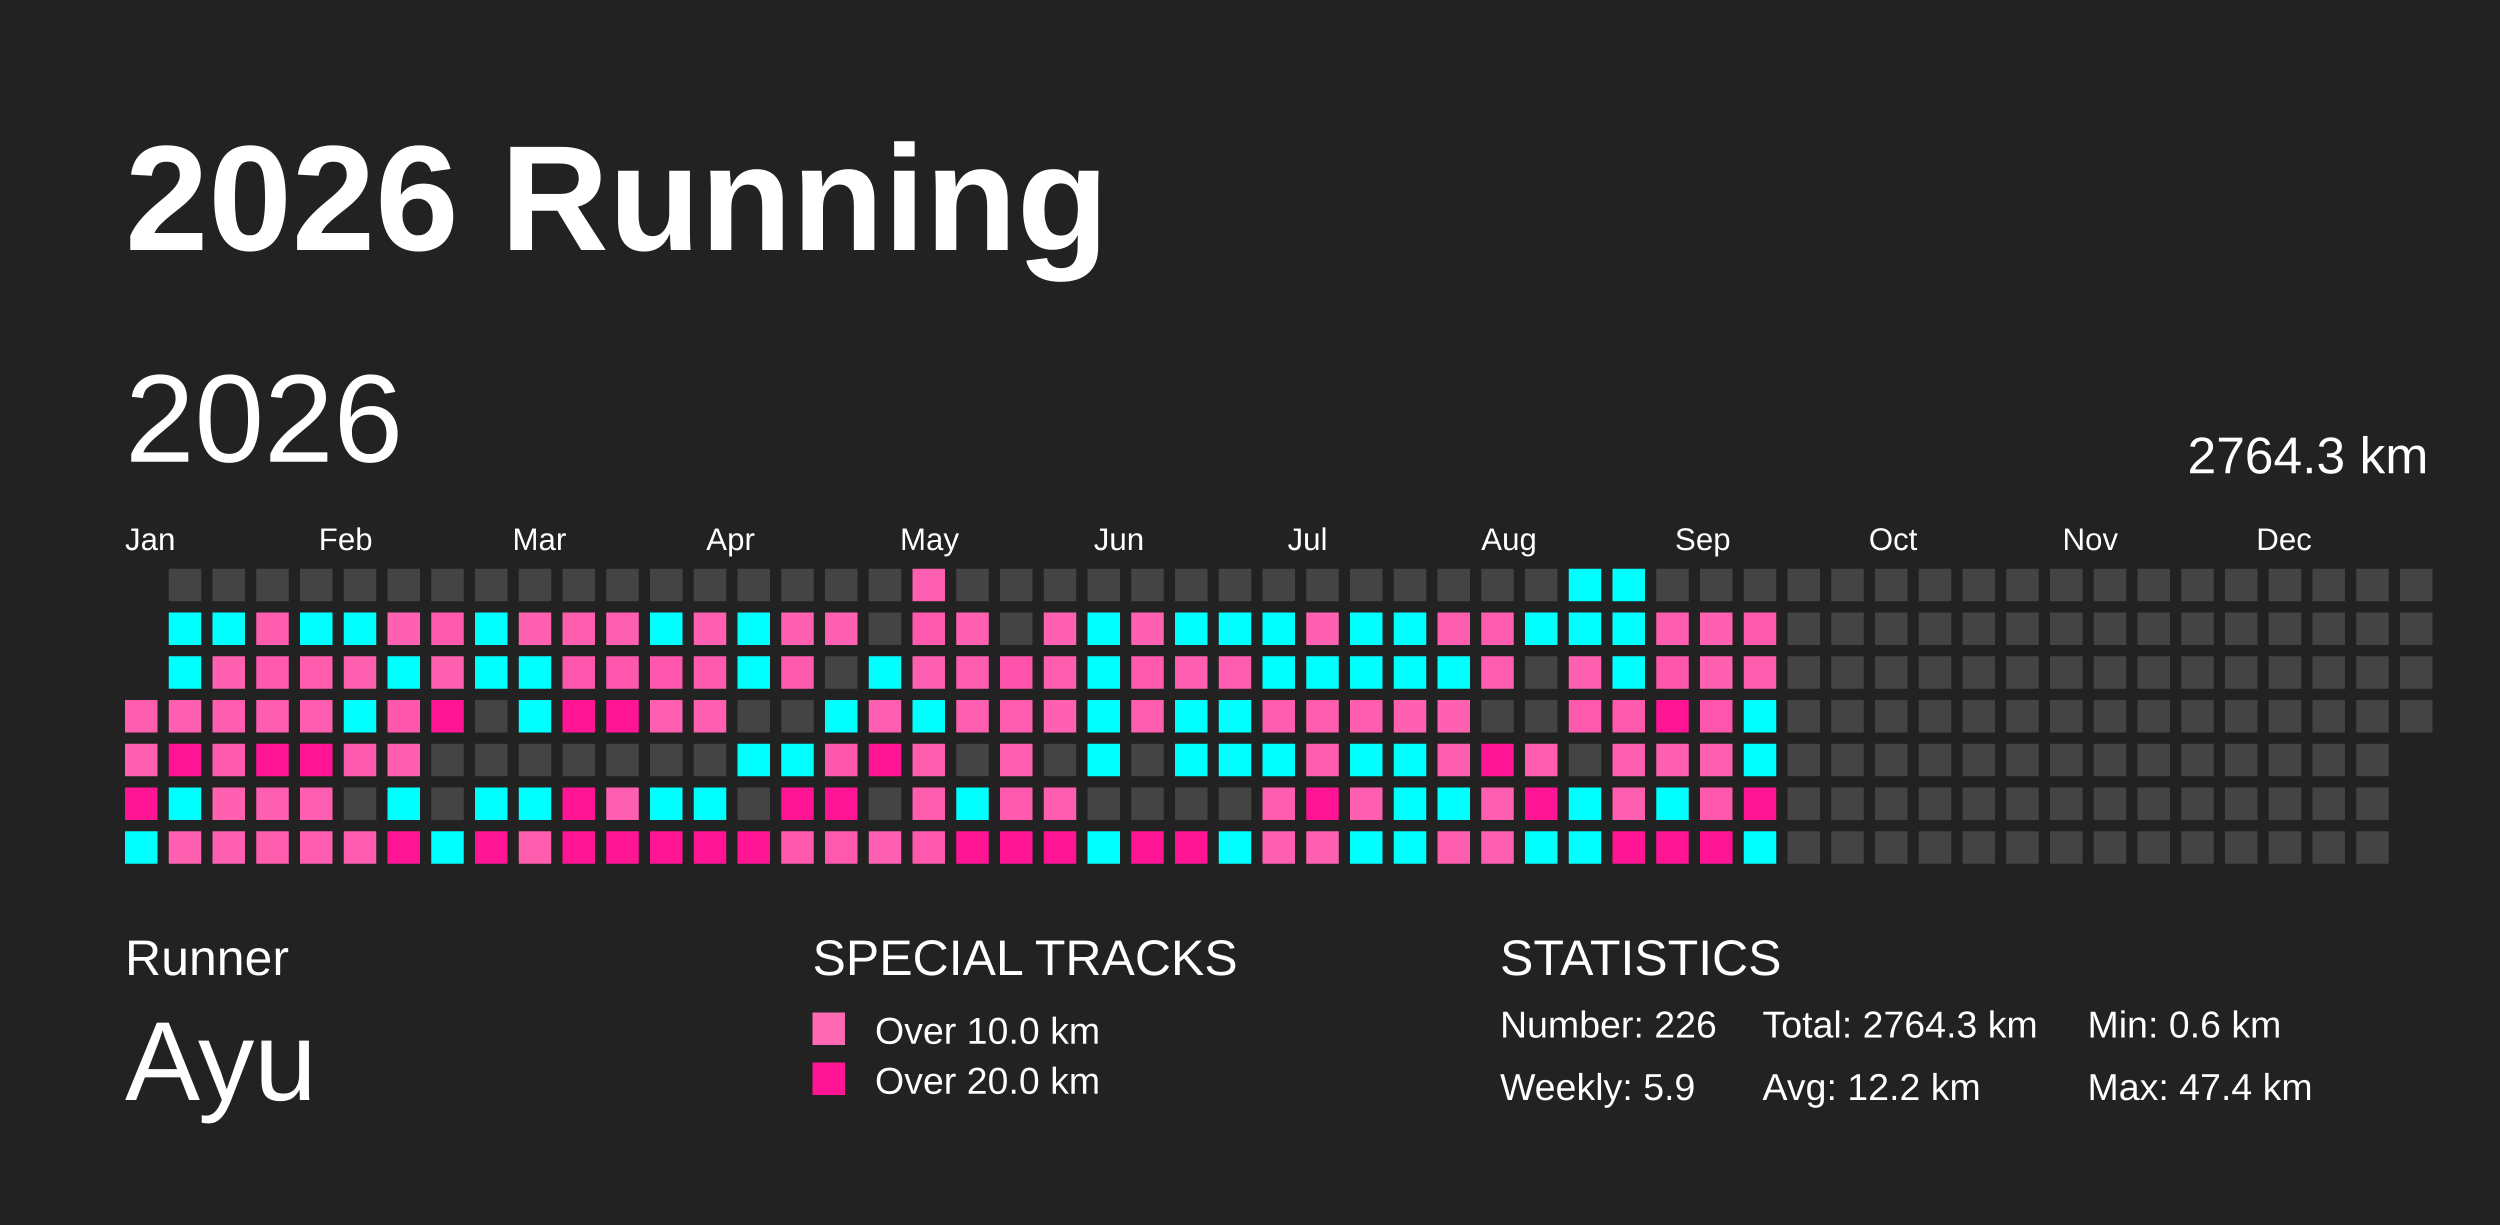
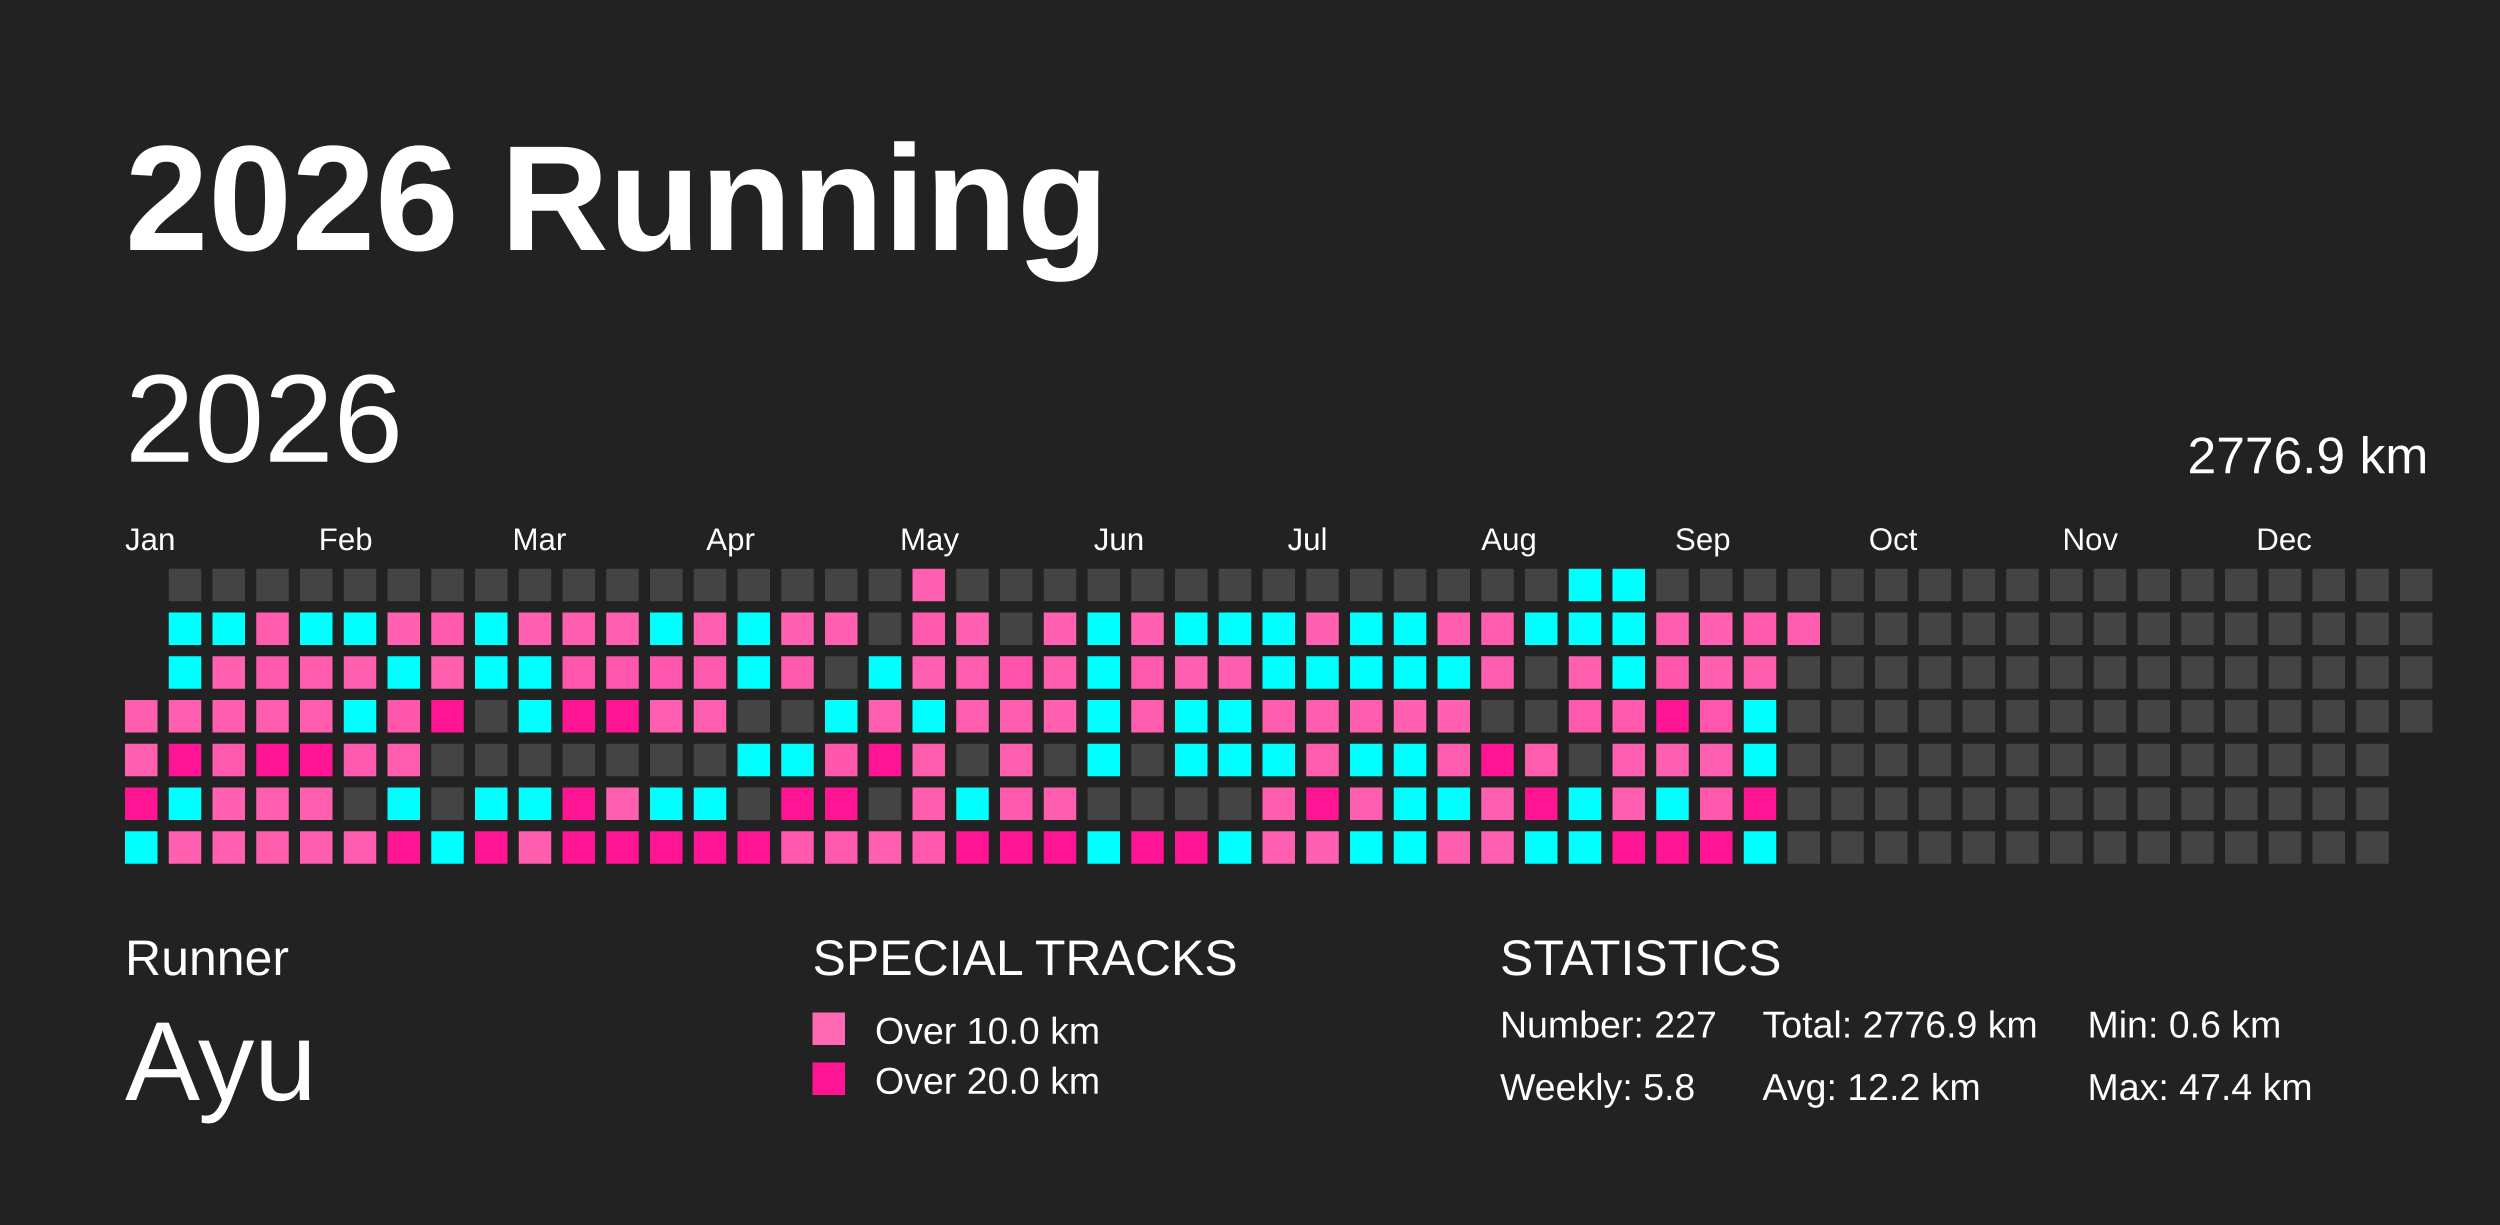
<svg xmlns="http://www.w3.org/2000/svg" baseProfile="full" height="98mm" version="1.1" viewBox="0,0,200,98" width="200mm">
  <defs />
  <rect fill="#222222" height="98" width="200" x="0" y="0" />
  <text fill="#FFFFFF" style="font-size:12px; font-family:Arial; font-weight:bold;" x="10" y="20">2026 Running</text>
  <text fill="#FFFFFF" style="font-size:4px; font-family:Arial" x="10" y="78">Runner</text>
  <text fill="#FFFFFF" style="font-size:9px; font-family:Arial" x="10" y="88">Ayu</text>
  <text fill="#FFFFFF" style="font-size:4px; font-family:Arial" x="65" y="78">SPECIAL TRACKS</text>
  <rect fill="#ff69b4" height="2.6" width="2.6" x="65" y="81" />
  <text fill="#FFFFFF" style="font-size:3px; font-family:Arial" x="70" y="83.5">Over 10.0 km</text>
  <rect fill="#ff1493" height="2.6" width="2.6" x="65" y="85" />
  <text fill="#FFFFFF" style="font-size:3px; font-family:Arial" x="70" y="87.5">Over 20.0 km</text>
  <text fill="#FFFFFF" style="font-size:4px; font-family:Arial" x="120" y="78">STATISTICS</text>
-   <text fill="#FFFFFF" style="font-size:3px; font-family:Arial" x="120" y="83">Number: 226</text>
-   <text fill="#FFFFFF" style="font-size:3px; font-family:Arial" x="120" y="88">Weekly: 5.9</text>
-   <text fill="#FFFFFF" style="font-size:3px; font-family:Arial" x="141" y="83">Total: 2764.3 km</text>
+   <text fill="#FFFFFF" style="font-size:3px; font-family:Arial" x="120" y="83">Number: 227</text>
+   <text fill="#FFFFFF" style="font-size:3px; font-family:Arial" x="120" y="88">Weekly: 5.8</text>
+   <text fill="#FFFFFF" style="font-size:3px; font-family:Arial" x="141" y="83">Total: 2776.9 km</text>
  <text fill="#FFFFFF" style="font-size:3px; font-family:Arial" x="141" y="88">Avg: 12.2 km</text>
  <text fill="#FFFFFF" style="font-size:3px; font-family:Arial" x="167" y="83">Min: 0.6 km</text>
  <text fill="#FFFFFF" style="font-size:3px; font-family:Arial" x="167" y="88">Max: 47.4 km</text>
  <text dominant-baseline="hanging" fill="#FFFFFF" style="font-size:10.0px; font-family:Arial;" x="10" y="30">2026</text>
-   <text dominant-baseline="hanging" fill="#FFFFFF" style="font-size:4.125px; font-family:Arial;" x="175" y="35">2764.3 km</text>
+   <text dominant-baseline="hanging" fill="#FFFFFF" style="font-size:4.125px; font-family:Arial;" x="175" y="35">2776.9 km</text>
  <text fill="#FFFFFF" style="font-size:2.5px; font-family:Arial" x="10.0" y="44">Jan</text>
  <text fill="#FFFFFF" style="font-size:2.5px; font-family:Arial" x="25.5" y="44">Feb</text>
  <text fill="#FFFFFF" style="font-size:2.5px; font-family:Arial" x="41.0" y="44">Mar</text>
  <text fill="#FFFFFF" style="font-size:2.5px; font-family:Arial" x="56.5" y="44">Apr</text>
  <text fill="#FFFFFF" style="font-size:2.5px; font-family:Arial" x="72.0" y="44">May</text>
  <text fill="#FFFFFF" style="font-size:2.5px; font-family:Arial" x="87.5" y="44">Jun</text>
  <text fill="#FFFFFF" style="font-size:2.5px; font-family:Arial" x="103.0" y="44">Jul</text>
  <text fill="#FFFFFF" style="font-size:2.5px; font-family:Arial" x="118.5" y="44">Aug</text>
  <text fill="#FFFFFF" style="font-size:2.5px; font-family:Arial" x="134.0" y="44">Sep</text>
  <text fill="#FFFFFF" style="font-size:2.5px; font-family:Arial" x="149.5" y="44">Oct</text>
  <text fill="#FFFFFF" style="font-size:2.5px; font-family:Arial" x="165.0" y="44">Nov</text>
  <text fill="#FFFFFF" style="font-size:2.5px; font-family:Arial" x="180.5" y="44">Dec</text>
  <rect fill="#ff5eaf" height="2.6" width="2.6" x="10.0" y="56.0" />
  <rect fill="#ff60b0" height="2.6" width="2.6" x="10.0" y="59.5" />
  <rect fill="#ff1493" height="2.6" width="2.6" x="10.0" y="63.0" />
  <rect fill="#00ffff" height="2.6" width="2.6" x="10.0" y="66.5" />
  <rect fill="#444444" height="2.6" width="2.6" x="13.5" y="45.5" />
  <rect fill="#00ffff" height="2.6" width="2.6" x="13.5" y="49.0" />
  <rect fill="#00ffff" height="2.6" width="2.6" x="13.5" y="52.5" />
  <rect fill="#ff5fb0" height="2.6" width="2.6" x="13.5" y="56.0" />
  <rect fill="#ff1493" height="2.6" width="2.6" x="13.5" y="59.5" />
  <rect fill="#00ffff" height="2.6" width="2.6" x="13.5" y="63.0" />
  <rect fill="#ff60b0" height="2.6" width="2.6" x="13.5" y="66.5" />
  <rect fill="#444444" height="2.6" width="2.6" x="17.0" y="45.5" />
  <rect fill="#00ffff" height="2.6" width="2.6" x="17.0" y="49.0" />
  <rect fill="#ff60b0" height="2.6" width="2.6" x="17.0" y="52.5" />
  <rect fill="#ff5daf" height="2.6" width="2.6" x="17.0" y="56.0" />
  <rect fill="#ff59ad" height="2.6" width="2.6" x="17.0" y="59.5" />
  <rect fill="#ff61b0" height="2.6" width="2.6" x="17.0" y="63.0" />
  <rect fill="#ff5fb0" height="2.6" width="2.6" x="17.0" y="66.5" />
  <rect fill="#444444" height="2.6" width="2.6" x="20.5" y="45.5" />
  <rect fill="#ff5cae" height="2.6" width="2.6" x="20.5" y="49.0" />
  <rect fill="#ff5aae" height="2.6" width="2.6" x="20.5" y="52.5" />
  <rect fill="#ff5daf" height="2.6" width="2.6" x="20.5" y="56.0" />
  <rect fill="#ff1493" height="2.6" width="2.6" x="20.5" y="59.5" />
  <rect fill="#ff5fb0" height="2.6" width="2.6" x="20.5" y="63.0" />
  <rect fill="#ff5eaf" height="2.6" width="2.6" x="20.5" y="66.5" />
  <rect fill="#444444" height="2.6" width="2.6" x="24.0" y="45.5" />
  <rect fill="#00ffff" height="2.6" width="2.6" x="24.0" y="49.0" />
  <rect fill="#ff5cae" height="2.6" width="2.6" x="24.0" y="52.5" />
  <rect fill="#ff5daf" height="2.6" width="2.6" x="24.0" y="56.0" />
  <rect fill="#ff1493" height="2.6" width="2.6" x="24.0" y="59.5" />
  <rect fill="#ff5fb0" height="2.6" width="2.6" x="24.0" y="63.0" />
  <rect fill="#ff5eb0" height="2.6" width="2.6" x="24.0" y="66.5" />
  <rect fill="#444444" height="2.6" width="2.6" x="27.5" y="45.5" />
  <rect fill="#00ffff" height="2.6" width="2.6" x="27.5" y="49.0" />
  <rect fill="#ff60b0" height="2.6" width="2.6" x="27.5" y="52.5" />
  <rect fill="#00ffff" height="2.6" width="2.6" x="27.5" y="56.0" />
  <rect fill="#ff59ad" height="2.6" width="2.6" x="27.5" y="59.5" />
  <rect fill="#444444" height="2.6" width="2.6" x="27.5" y="63.0" />
  <rect fill="#ff5caf" height="2.6" width="2.6" x="27.5" y="66.5" />
  <rect fill="#444444" height="2.6" width="2.6" x="31.0" y="45.5" />
  <rect fill="#ff61b0" height="2.6" width="2.6" x="31.0" y="49.0" />
  <rect fill="#00ffff" height="2.6" width="2.6" x="31.0" y="52.5" />
  <rect fill="#ff57ac" height="2.6" width="2.6" x="31.0" y="56.0" />
  <rect fill="#ff5eaf" height="2.6" width="2.6" x="31.0" y="59.5" />
  <rect fill="#00ffff" height="2.6" width="2.6" x="31.0" y="63.0" />
  <rect fill="#ff1493" height="2.6" width="2.6" x="31.0" y="66.5" />
  <rect fill="#444444" height="2.6" width="2.6" x="34.5" y="45.5" />
  <rect fill="#ff5aae" height="2.6" width="2.6" x="34.5" y="49.0" />
  <rect fill="#ff61b0" height="2.6" width="2.6" x="34.5" y="52.5" />
  <rect fill="#ff1493" height="2.6" width="2.6" x="34.5" y="56.0" />
  <rect fill="#444444" height="2.6" width="2.6" x="34.5" y="59.5" />
  <rect fill="#444444" height="2.6" width="2.6" x="34.5" y="63.0" />
  <rect fill="#00ffff" height="2.6" width="2.6" x="34.5" y="66.5" />
  <rect fill="#444444" height="2.6" width="2.6" x="38.0" y="45.5" />
  <rect fill="#00ffff" height="2.6" width="2.6" x="38.0" y="49.0" />
  <rect fill="#00ffff" height="2.6" width="2.6" x="38.0" y="52.5" />
  <rect fill="#444444" height="2.6" width="2.6" x="38.0" y="56.0" />
  <rect fill="#444444" height="2.6" width="2.6" x="38.0" y="59.5" />
  <rect fill="#00ffff" height="2.6" width="2.6" x="38.0" y="63.0" />
  <rect fill="#ff1493" height="2.6" width="2.6" x="38.0" y="66.5" />
  <rect fill="#444444" height="2.6" width="2.6" x="41.5" y="45.5" />
  <rect fill="#ff61b0" height="2.6" width="2.6" x="41.5" y="49.0" />
  <rect fill="#00ffff" height="2.6" width="2.6" x="41.5" y="52.5" />
  <rect fill="#00ffff" height="2.6" width="2.6" x="41.5" y="56.0" />
  <rect fill="#444444" height="2.6" width="2.6" x="41.5" y="59.5" />
  <rect fill="#00ffff" height="2.6" width="2.6" x="41.5" y="63.0" />
  <rect fill="#ff5eaf" height="2.6" width="2.6" x="41.5" y="66.5" />
  <rect fill="#444444" height="2.6" width="2.6" x="45.0" y="45.5" />
  <rect fill="#ff5eaf" height="2.6" width="2.6" x="45.0" y="49.0" />
  <rect fill="#ff57ad" height="2.6" width="2.6" x="45.0" y="52.5" />
  <rect fill="#ff1493" height="2.6" width="2.6" x="45.0" y="56.0" />
  <rect fill="#444444" height="2.6" width="2.6" x="45.0" y="59.5" />
  <rect fill="#ff1493" height="2.6" width="2.6" x="45.0" y="63.0" />
  <rect fill="#ff1493" height="2.6" width="2.6" x="45.0" y="66.5" />
  <rect fill="#444444" height="2.6" width="2.6" x="48.5" y="45.5" />
  <rect fill="#ff5fb0" height="2.6" width="2.6" x="48.5" y="49.0" />
  <rect fill="#ff57ad" height="2.6" width="2.6" x="48.5" y="52.5" />
  <rect fill="#ff1493" height="2.6" width="2.6" x="48.5" y="56.0" />
  <rect fill="#444444" height="2.6" width="2.6" x="48.5" y="59.5" />
  <rect fill="#ff5fb0" height="2.6" width="2.6" x="48.5" y="63.0" />
  <rect fill="#ff1493" height="2.6" width="2.6" x="48.5" y="66.5" />
  <rect fill="#444444" height="2.6" width="2.6" x="52.0" y="45.5" />
  <rect fill="#00ffff" height="2.6" width="2.6" x="52.0" y="49.0" />
  <rect fill="#ff57ad" height="2.6" width="2.6" x="52.0" y="52.5" />
  <rect fill="#ff5fb0" height="2.6" width="2.6" x="52.0" y="56.0" />
  <rect fill="#444444" height="2.6" width="2.6" x="52.0" y="59.5" />
  <rect fill="#00ffff" height="2.6" width="2.6" x="52.0" y="63.0" />
  <rect fill="#ff1493" height="2.6" width="2.6" x="52.0" y="66.5" />
  <rect fill="#444444" height="2.6" width="2.6" x="55.5" y="45.5" />
  <rect fill="#ff5fb0" height="2.6" width="2.6" x="55.5" y="49.0" />
  <rect fill="#ff5bae" height="2.6" width="2.6" x="55.5" y="52.5" />
  <rect fill="#ff5fb0" height="2.6" width="2.6" x="55.5" y="56.0" />
  <rect fill="#444444" height="2.6" width="2.6" x="55.5" y="59.5" />
  <rect fill="#00ffff" height="2.6" width="2.6" x="55.5" y="63.0" />
  <rect fill="#ff1493" height="2.6" width="2.6" x="55.5" y="66.5" />
  <rect fill="#444444" height="2.6" width="2.6" x="59.0" y="45.5" />
  <rect fill="#00ffff" height="2.6" width="2.6" x="59.0" y="49.0" />
  <rect fill="#00ffff" height="2.6" width="2.6" x="59.0" y="52.5" />
  <rect fill="#444444" height="2.6" width="2.6" x="59.0" y="56.0" />
  <rect fill="#00ffff" height="2.6" width="2.6" x="59.0" y="59.5" />
  <rect fill="#444444" height="2.6" width="2.6" x="59.0" y="63.0" />
  <rect fill="#ff1493" height="2.6" width="2.6" x="59.0" y="66.5" />
  <rect fill="#444444" height="2.6" width="2.6" x="62.5" y="45.5" />
  <rect fill="#ff60b0" height="2.6" width="2.6" x="62.5" y="49.0" />
  <rect fill="#ff5bae" height="2.6" width="2.6" x="62.5" y="52.5" />
  <rect fill="#444444" height="2.6" width="2.6" x="62.5" y="56.0" />
  <rect fill="#00ffff" height="2.6" width="2.6" x="62.5" y="59.5" />
  <rect fill="#ff1493" height="2.6" width="2.6" x="62.5" y="63.0" />
  <rect fill="#ff58ad" height="2.6" width="2.6" x="62.5" y="66.5" />
  <rect fill="#444444" height="2.6" width="2.6" x="66.0" y="45.5" />
  <rect fill="#ff61b0" height="2.6" width="2.6" x="66.0" y="49.0" />
  <rect fill="#444444" height="2.6" width="2.6" x="66.0" y="52.5" />
  <rect fill="#00ffff" height="2.6" width="2.6" x="66.0" y="56.0" />
  <rect fill="#ff57ac" height="2.6" width="2.6" x="66.0" y="59.5" />
  <rect fill="#ff1493" height="2.6" width="2.6" x="66.0" y="63.0" />
  <rect fill="#ff59ad" height="2.6" width="2.6" x="66.0" y="66.5" />
  <rect fill="#444444" height="2.6" width="2.6" x="69.5" y="45.5" />
  <rect fill="#444444" height="2.6" width="2.6" x="69.5" y="49.0" />
  <rect fill="#00ffff" height="2.6" width="2.6" x="69.5" y="52.5" />
  <rect fill="#ff5fb0" height="2.6" width="2.6" x="69.5" y="56.0" />
  <rect fill="#ff1493" height="2.6" width="2.6" x="69.5" y="59.5" />
  <rect fill="#444444" height="2.6" width="2.6" x="69.5" y="63.0" />
  <rect fill="#ff5fb0" height="2.6" width="2.6" x="69.5" y="66.5" />
  <rect fill="#ff5fb0" height="2.6" width="2.6" x="73.0" y="45.5" />
  <rect fill="#ff5aae" height="2.6" width="2.6" x="73.0" y="49.0" />
  <rect fill="#ff5fb0" height="2.6" width="2.6" x="73.0" y="52.5" />
  <rect fill="#00ffff" height="2.6" width="2.6" x="73.0" y="56.0" />
  <rect fill="#ff5eaf" height="2.6" width="2.6" x="73.0" y="59.5" />
  <rect fill="#ff5eaf" height="2.6" width="2.6" x="73.0" y="63.0" />
  <rect fill="#ff58ad" height="2.6" width="2.6" x="73.0" y="66.5" />
  <rect fill="#444444" height="2.6" width="2.6" x="76.5" y="45.5" />
  <rect fill="#ff61b0" height="2.6" width="2.6" x="76.5" y="49.0" />
  <rect fill="#ff5daf" height="2.6" width="2.6" x="76.5" y="52.5" />
  <rect fill="#ff5fb0" height="2.6" width="2.6" x="76.5" y="56.0" />
  <rect fill="#444444" height="2.6" width="2.6" x="76.5" y="59.5" />
  <rect fill="#00ffff" height="2.6" width="2.6" x="76.5" y="63.0" />
  <rect fill="#ff1493" height="2.6" width="2.6" x="76.5" y="66.5" />
  <rect fill="#444444" height="2.6" width="2.6" x="80.0" y="45.5" />
  <rect fill="#444444" height="2.6" width="2.6" x="80.0" y="49.0" />
  <rect fill="#ff53ab" height="2.6" width="2.6" x="80.0" y="52.5" />
  <rect fill="#ff5eaf" height="2.6" width="2.6" x="80.0" y="56.0" />
  <rect fill="#ff61b0" height="2.6" width="2.6" x="80.0" y="59.5" />
  <rect fill="#ff5aad" height="2.6" width="2.6" x="80.0" y="63.0" />
  <rect fill="#ff1493" height="2.6" width="2.6" x="80.0" y="66.5" />
  <rect fill="#444444" height="2.6" width="2.6" x="83.5" y="45.5" />
  <rect fill="#ff61b0" height="2.6" width="2.6" x="83.5" y="49.0" />
  <rect fill="#ff5eaf" height="2.6" width="2.6" x="83.5" y="52.5" />
  <rect fill="#ff61b0" height="2.6" width="2.6" x="83.5" y="56.0" />
  <rect fill="#444444" height="2.6" width="2.6" x="83.5" y="59.5" />
  <rect fill="#ff5daf" height="2.6" width="2.6" x="83.5" y="63.0" />
  <rect fill="#ff1493" height="2.6" width="2.6" x="83.5" y="66.5" />
  <rect fill="#444444" height="2.6" width="2.6" x="87.0" y="45.5" />
  <rect fill="#00ffff" height="2.6" width="2.6" x="87.0" y="49.0" />
  <rect fill="#00ffff" height="2.6" width="2.6" x="87.0" y="52.5" />
  <rect fill="#00ffff" height="2.6" width="2.6" x="87.0" y="56.0" />
  <rect fill="#00ffff" height="2.6" width="2.6" x="87.0" y="59.5" />
  <rect fill="#444444" height="2.6" width="2.6" x="87.0" y="63.0" />
  <rect fill="#00ffff" height="2.6" width="2.6" x="87.0" y="66.5" />
  <rect fill="#444444" height="2.6" width="2.6" x="90.5" y="45.5" />
  <rect fill="#ff61b0" height="2.6" width="2.6" x="90.5" y="49.0" />
  <rect fill="#ff5aae" height="2.6" width="2.6" x="90.5" y="52.5" />
  <rect fill="#ff5eaf" height="2.6" width="2.6" x="90.5" y="56.0" />
  <rect fill="#444444" height="2.6" width="2.6" x="90.5" y="59.5" />
  <rect fill="#444444" height="2.6" width="2.6" x="90.5" y="63.0" />
  <rect fill="#ff1493" height="2.6" width="2.6" x="90.5" y="66.5" />
  <rect fill="#444444" height="2.6" width="2.6" x="94.0" y="45.5" />
  <rect fill="#00ffff" height="2.6" width="2.6" x="94.0" y="49.0" />
  <rect fill="#ff5fb0" height="2.6" width="2.6" x="94.0" y="52.5" />
  <rect fill="#00ffff" height="2.6" width="2.6" x="94.0" y="56.0" />
  <rect fill="#00ffff" height="2.6" width="2.6" x="94.0" y="59.5" />
  <rect fill="#444444" height="2.6" width="2.6" x="94.0" y="63.0" />
  <rect fill="#ff1493" height="2.6" width="2.6" x="94.0" y="66.5" />
  <rect fill="#444444" height="2.6" width="2.6" x="97.5" y="45.5" />
  <rect fill="#00ffff" height="2.6" width="2.6" x="97.5" y="49.0" />
  <rect fill="#ff5daf" height="2.6" width="2.6" x="97.5" y="52.5" />
  <rect fill="#00ffff" height="2.6" width="2.6" x="97.5" y="56.0" />
  <rect fill="#00ffff" height="2.6" width="2.6" x="97.5" y="59.5" />
  <rect fill="#444444" height="2.6" width="2.6" x="97.5" y="63.0" />
  <rect fill="#00ffff" height="2.6" width="2.6" x="97.5" y="66.5" />
  <rect fill="#444444" height="2.6" width="2.6" x="101.0" y="45.5" />
  <rect fill="#00ffff" height="2.6" width="2.6" x="101.0" y="49.0" />
  <rect fill="#00ffff" height="2.6" width="2.6" x="101.0" y="52.5" />
  <rect fill="#ff5eaf" height="2.6" width="2.6" x="101.0" y="56.0" />
  <rect fill="#00ffff" height="2.6" width="2.6" x="101.0" y="59.5" />
  <rect fill="#ff5eaf" height="2.6" width="2.6" x="101.0" y="63.0" />
  <rect fill="#ff5fb0" height="2.6" width="2.6" x="101.0" y="66.5" />
  <rect fill="#444444" height="2.6" width="2.6" x="104.5" y="45.5" />
  <rect fill="#ff60b0" height="2.6" width="2.6" x="104.5" y="49.0" />
  <rect fill="#00ffff" height="2.6" width="2.6" x="104.5" y="52.5" />
  <rect fill="#ff5eaf" height="2.6" width="2.6" x="104.5" y="56.0" />
  <rect fill="#ff5eaf" height="2.6" width="2.6" x="104.5" y="59.5" />
  <rect fill="#ff1493" height="2.6" width="2.6" x="104.5" y="63.0" />
  <rect fill="#ff5fb0" height="2.6" width="2.6" x="104.5" y="66.5" />
  <rect fill="#444444" height="2.6" width="2.6" x="108.0" y="45.5" />
  <rect fill="#00ffff" height="2.6" width="2.6" x="108.0" y="49.0" />
  <rect fill="#00ffff" height="2.6" width="2.6" x="108.0" y="52.5" />
  <rect fill="#ff5eaf" height="2.6" width="2.6" x="108.0" y="56.0" />
  <rect fill="#00ffff" height="2.6" width="2.6" x="108.0" y="59.5" />
  <rect fill="#ff5fb0" height="2.6" width="2.6" x="108.0" y="63.0" />
  <rect fill="#00ffff" height="2.6" width="2.6" x="108.0" y="66.5" />
  <rect fill="#444444" height="2.6" width="2.6" x="111.5" y="45.5" />
  <rect fill="#00ffff" height="2.6" width="2.6" x="111.5" y="49.0" />
  <rect fill="#00ffff" height="2.6" width="2.6" x="111.5" y="52.5" />
  <rect fill="#ff61b0" height="2.6" width="2.6" x="111.5" y="56.0" />
  <rect fill="#00ffff" height="2.6" width="2.6" x="111.5" y="59.5" />
  <rect fill="#00ffff" height="2.6" width="2.6" x="111.5" y="63.0" />
  <rect fill="#00ffff" height="2.6" width="2.6" x="111.5" y="66.5" />
  <rect fill="#444444" height="2.6" width="2.6" x="115.0" y="45.5" />
  <rect fill="#ff5eaf" height="2.6" width="2.6" x="115.0" y="49.0" />
  <rect fill="#00ffff" height="2.6" width="2.6" x="115.0" y="52.5" />
  <rect fill="#ff61b0" height="2.6" width="2.6" x="115.0" y="56.0" />
  <rect fill="#ff5eb0" height="2.6" width="2.6" x="115.0" y="59.5" />
  <rect fill="#00ffff" height="2.6" width="2.6" x="115.0" y="63.0" />
  <rect fill="#ff5eaf" height="2.6" width="2.6" x="115.0" y="66.5" />
  <rect fill="#444444" height="2.6" width="2.6" x="118.5" y="45.5" />
  <rect fill="#ff5cae" height="2.6" width="2.6" x="118.5" y="49.0" />
  <rect fill="#ff5daf" height="2.6" width="2.6" x="118.5" y="52.5" />
  <rect fill="#444444" height="2.6" width="2.6" x="118.5" y="56.0" />
  <rect fill="#ff1493" height="2.6" width="2.6" x="118.5" y="59.5" />
  <rect fill="#ff5fb0" height="2.6" width="2.6" x="118.5" y="63.0" />
  <rect fill="#ff5fb0" height="2.6" width="2.6" x="118.5" y="66.5" />
  <rect fill="#444444" height="2.6" width="2.6" x="122.0" y="45.5" />
  <rect fill="#00ffff" height="2.6" width="2.6" x="122.0" y="49.0" />
  <rect fill="#444444" height="2.6" width="2.6" x="122.0" y="52.5" />
  <rect fill="#444444" height="2.6" width="2.6" x="122.0" y="56.0" />
  <rect fill="#ff5eaf" height="2.6" width="2.6" x="122.0" y="59.5" />
  <rect fill="#ff1493" height="2.6" width="2.6" x="122.0" y="63.0" />
  <rect fill="#00ffff" height="2.6" width="2.6" x="122.0" y="66.5" />
  <rect fill="#00ffff" height="2.6" width="2.6" x="125.5" y="45.5" />
  <rect fill="#00ffff" height="2.6" width="2.6" x="125.5" y="49.0" />
  <rect fill="#ff61b0" height="2.6" width="2.6" x="125.5" y="52.5" />
  <rect fill="#ff59ad" height="2.6" width="2.6" x="125.5" y="56.0" />
  <rect fill="#444444" height="2.6" width="2.6" x="125.5" y="59.5" />
  <rect fill="#00ffff" height="2.6" width="2.6" x="125.5" y="63.0" />
  <rect fill="#00ffff" height="2.6" width="2.6" x="125.5" y="66.5" />
  <rect fill="#00ffff" height="2.6" width="2.6" x="129.0" y="45.5" />
  <rect fill="#00ffff" height="2.6" width="2.6" x="129.0" y="49.0" />
  <rect fill="#00ffff" height="2.6" width="2.6" x="129.0" y="52.5" />
  <rect fill="#ff5aae" height="2.6" width="2.6" x="129.0" y="56.0" />
  <rect fill="#ff5fb0" height="2.6" width="2.6" x="129.0" y="59.5" />
  <rect fill="#ff5fb0" height="2.6" width="2.6" x="129.0" y="63.0" />
  <rect fill="#ff1493" height="2.6" width="2.6" x="129.0" y="66.5" />
  <rect fill="#444444" height="2.6" width="2.6" x="132.5" y="45.5" />
  <rect fill="#ff5daf" height="2.6" width="2.6" x="132.5" y="49.0" />
  <rect fill="#ff57ac" height="2.6" width="2.6" x="132.5" y="52.5" />
  <rect fill="#ff1493" height="2.6" width="2.6" x="132.5" y="56.0" />
  <rect fill="#ff5fb0" height="2.6" width="2.6" x="132.5" y="59.5" />
  <rect fill="#00ffff" height="2.6" width="2.6" x="132.5" y="63.0" />
  <rect fill="#ff1493" height="2.6" width="2.6" x="132.5" y="66.5" />
  <rect fill="#444444" height="2.6" width="2.6" x="136.0" y="45.5" />
  <rect fill="#ff60b0" height="2.6" width="2.6" x="136.0" y="49.0" />
  <rect fill="#ff60b0" height="2.6" width="2.6" x="136.0" y="52.5" />
  <rect fill="#ff55ac" height="2.6" width="2.6" x="136.0" y="56.0" />
  <rect fill="#ff5fb0" height="2.6" width="2.6" x="136.0" y="59.5" />
  <rect fill="#ff58ad" height="2.6" width="2.6" x="136.0" y="63.0" />
  <rect fill="#ff1493" height="2.6" width="2.6" x="136.0" y="66.5" />
  <rect fill="#444444" height="2.6" width="2.6" x="139.5" y="45.5" />
  <rect fill="#ff59ad" height="2.6" width="2.6" x="139.5" y="49.0" />
  <rect fill="#ff5eaf" height="2.6" width="2.6" x="139.5" y="52.5" />
  <rect fill="#00ffff" height="2.6" width="2.6" x="139.5" y="56.0" />
  <rect fill="#00ffff" height="2.6" width="2.6" x="139.5" y="59.5" />
  <rect fill="#ff1493" height="2.6" width="2.6" x="139.5" y="63.0" />
  <rect fill="#00ffff" height="2.6" width="2.6" x="139.5" y="66.5" />
  <rect fill="#444444" height="2.6" width="2.6" x="143.0" y="45.5" />
-   <rect fill="#444444" height="2.6" width="2.6" x="143.0" y="49.0" />
+   <rect fill="#ff5daf" height="2.6" width="2.6" x="143.0" y="49.0" />
  <rect fill="#444444" height="2.6" width="2.6" x="143.0" y="52.5" />
  <rect fill="#444444" height="2.6" width="2.6" x="143.0" y="56.0" />
  <rect fill="#444444" height="2.6" width="2.6" x="143.0" y="59.5" />
  <rect fill="#444444" height="2.6" width="2.6" x="143.0" y="63.0" />
  <rect fill="#444444" height="2.6" width="2.6" x="143.0" y="66.5" />
  <rect fill="#444444" height="2.6" width="2.6" x="146.5" y="45.5" />
  <rect fill="#444444" height="2.6" width="2.6" x="146.5" y="49.0" />
  <rect fill="#444444" height="2.6" width="2.6" x="146.5" y="52.5" />
  <rect fill="#444444" height="2.6" width="2.6" x="146.5" y="56.0" />
  <rect fill="#444444" height="2.6" width="2.6" x="146.5" y="59.5" />
  <rect fill="#444444" height="2.6" width="2.6" x="146.5" y="63.0" />
  <rect fill="#444444" height="2.6" width="2.6" x="146.5" y="66.5" />
  <rect fill="#444444" height="2.6" width="2.6" x="150.0" y="45.5" />
  <rect fill="#444444" height="2.6" width="2.6" x="150.0" y="49.0" />
  <rect fill="#444444" height="2.6" width="2.6" x="150.0" y="52.5" />
  <rect fill="#444444" height="2.6" width="2.6" x="150.0" y="56.0" />
  <rect fill="#444444" height="2.6" width="2.6" x="150.0" y="59.5" />
  <rect fill="#444444" height="2.6" width="2.6" x="150.0" y="63.0" />
  <rect fill="#444444" height="2.6" width="2.6" x="150.0" y="66.5" />
  <rect fill="#444444" height="2.6" width="2.6" x="153.5" y="45.5" />
  <rect fill="#444444" height="2.6" width="2.6" x="153.5" y="49.0" />
  <rect fill="#444444" height="2.6" width="2.6" x="153.5" y="52.5" />
  <rect fill="#444444" height="2.6" width="2.6" x="153.5" y="56.0" />
  <rect fill="#444444" height="2.6" width="2.6" x="153.5" y="59.5" />
  <rect fill="#444444" height="2.6" width="2.6" x="153.5" y="63.0" />
  <rect fill="#444444" height="2.6" width="2.6" x="153.5" y="66.5" />
  <rect fill="#444444" height="2.6" width="2.6" x="157.0" y="45.5" />
  <rect fill="#444444" height="2.6" width="2.6" x="157.0" y="49.0" />
  <rect fill="#444444" height="2.6" width="2.6" x="157.0" y="52.5" />
  <rect fill="#444444" height="2.6" width="2.6" x="157.0" y="56.0" />
  <rect fill="#444444" height="2.6" width="2.6" x="157.0" y="59.5" />
  <rect fill="#444444" height="2.6" width="2.6" x="157.0" y="63.0" />
  <rect fill="#444444" height="2.6" width="2.6" x="157.0" y="66.5" />
  <rect fill="#444444" height="2.6" width="2.6" x="160.5" y="45.5" />
  <rect fill="#444444" height="2.6" width="2.6" x="160.5" y="49.0" />
  <rect fill="#444444" height="2.6" width="2.6" x="160.5" y="52.5" />
  <rect fill="#444444" height="2.6" width="2.6" x="160.5" y="56.0" />
  <rect fill="#444444" height="2.6" width="2.6" x="160.5" y="59.5" />
  <rect fill="#444444" height="2.6" width="2.6" x="160.5" y="63.0" />
  <rect fill="#444444" height="2.6" width="2.6" x="160.5" y="66.5" />
  <rect fill="#444444" height="2.6" width="2.6" x="164.0" y="45.5" />
  <rect fill="#444444" height="2.6" width="2.6" x="164.0" y="49.0" />
  <rect fill="#444444" height="2.6" width="2.6" x="164.0" y="52.5" />
  <rect fill="#444444" height="2.6" width="2.6" x="164.0" y="56.0" />
  <rect fill="#444444" height="2.6" width="2.6" x="164.0" y="59.5" />
  <rect fill="#444444" height="2.6" width="2.6" x="164.0" y="63.0" />
  <rect fill="#444444" height="2.6" width="2.6" x="164.0" y="66.5" />
  <rect fill="#444444" height="2.6" width="2.6" x="167.5" y="45.5" />
  <rect fill="#444444" height="2.6" width="2.6" x="167.5" y="49.0" />
  <rect fill="#444444" height="2.6" width="2.6" x="167.5" y="52.5" />
  <rect fill="#444444" height="2.6" width="2.6" x="167.5" y="56.0" />
  <rect fill="#444444" height="2.6" width="2.6" x="167.5" y="59.5" />
  <rect fill="#444444" height="2.6" width="2.6" x="167.5" y="63.0" />
  <rect fill="#444444" height="2.6" width="2.6" x="167.5" y="66.5" />
  <rect fill="#444444" height="2.6" width="2.6" x="171.0" y="45.5" />
  <rect fill="#444444" height="2.6" width="2.6" x="171.0" y="49.0" />
  <rect fill="#444444" height="2.6" width="2.6" x="171.0" y="52.5" />
  <rect fill="#444444" height="2.6" width="2.6" x="171.0" y="56.0" />
  <rect fill="#444444" height="2.6" width="2.6" x="171.0" y="59.5" />
  <rect fill="#444444" height="2.6" width="2.6" x="171.0" y="63.0" />
  <rect fill="#444444" height="2.6" width="2.6" x="171.0" y="66.5" />
  <rect fill="#444444" height="2.6" width="2.6" x="174.5" y="45.5" />
  <rect fill="#444444" height="2.6" width="2.6" x="174.5" y="49.0" />
  <rect fill="#444444" height="2.6" width="2.6" x="174.5" y="52.5" />
  <rect fill="#444444" height="2.6" width="2.6" x="174.5" y="56.0" />
  <rect fill="#444444" height="2.6" width="2.6" x="174.5" y="59.5" />
  <rect fill="#444444" height="2.6" width="2.6" x="174.5" y="63.0" />
  <rect fill="#444444" height="2.6" width="2.6" x="174.5" y="66.5" />
  <rect fill="#444444" height="2.6" width="2.6" x="178.0" y="45.5" />
  <rect fill="#444444" height="2.6" width="2.6" x="178.0" y="49.0" />
  <rect fill="#444444" height="2.6" width="2.6" x="178.0" y="52.5" />
  <rect fill="#444444" height="2.6" width="2.6" x="178.0" y="56.0" />
  <rect fill="#444444" height="2.6" width="2.6" x="178.0" y="59.5" />
  <rect fill="#444444" height="2.6" width="2.6" x="178.0" y="63.0" />
  <rect fill="#444444" height="2.6" width="2.6" x="178.0" y="66.5" />
  <rect fill="#444444" height="2.6" width="2.6" x="181.5" y="45.5" />
  <rect fill="#444444" height="2.6" width="2.6" x="181.5" y="49.0" />
  <rect fill="#444444" height="2.6" width="2.6" x="181.5" y="52.5" />
  <rect fill="#444444" height="2.6" width="2.6" x="181.5" y="56.0" />
  <rect fill="#444444" height="2.6" width="2.6" x="181.5" y="59.5" />
  <rect fill="#444444" height="2.6" width="2.6" x="181.5" y="63.0" />
  <rect fill="#444444" height="2.6" width="2.6" x="181.5" y="66.5" />
  <rect fill="#444444" height="2.6" width="2.6" x="185.0" y="45.5" />
  <rect fill="#444444" height="2.6" width="2.6" x="185.0" y="49.0" />
  <rect fill="#444444" height="2.6" width="2.6" x="185.0" y="52.5" />
  <rect fill="#444444" height="2.6" width="2.6" x="185.0" y="56.0" />
  <rect fill="#444444" height="2.6" width="2.6" x="185.0" y="59.5" />
  <rect fill="#444444" height="2.6" width="2.6" x="185.0" y="63.0" />
  <rect fill="#444444" height="2.6" width="2.6" x="185.0" y="66.5" />
  <rect fill="#444444" height="2.6" width="2.6" x="188.5" y="45.5" />
  <rect fill="#444444" height="2.6" width="2.6" x="188.5" y="49.0" />
  <rect fill="#444444" height="2.6" width="2.6" x="188.5" y="52.5" />
  <rect fill="#444444" height="2.6" width="2.6" x="188.5" y="56.0" />
  <rect fill="#444444" height="2.6" width="2.6" x="188.5" y="59.5" />
  <rect fill="#444444" height="2.6" width="2.6" x="188.5" y="63.0" />
  <rect fill="#444444" height="2.6" width="2.6" x="188.5" y="66.5" />
  <rect fill="#444444" height="2.6" width="2.6" x="192.0" y="45.5" />
  <rect fill="#444444" height="2.6" width="2.6" x="192.0" y="49.0" />
  <rect fill="#444444" height="2.6" width="2.6" x="192.0" y="52.5" />
  <rect fill="#444444" height="2.6" width="2.6" x="192.0" y="56.0" />
</svg>
